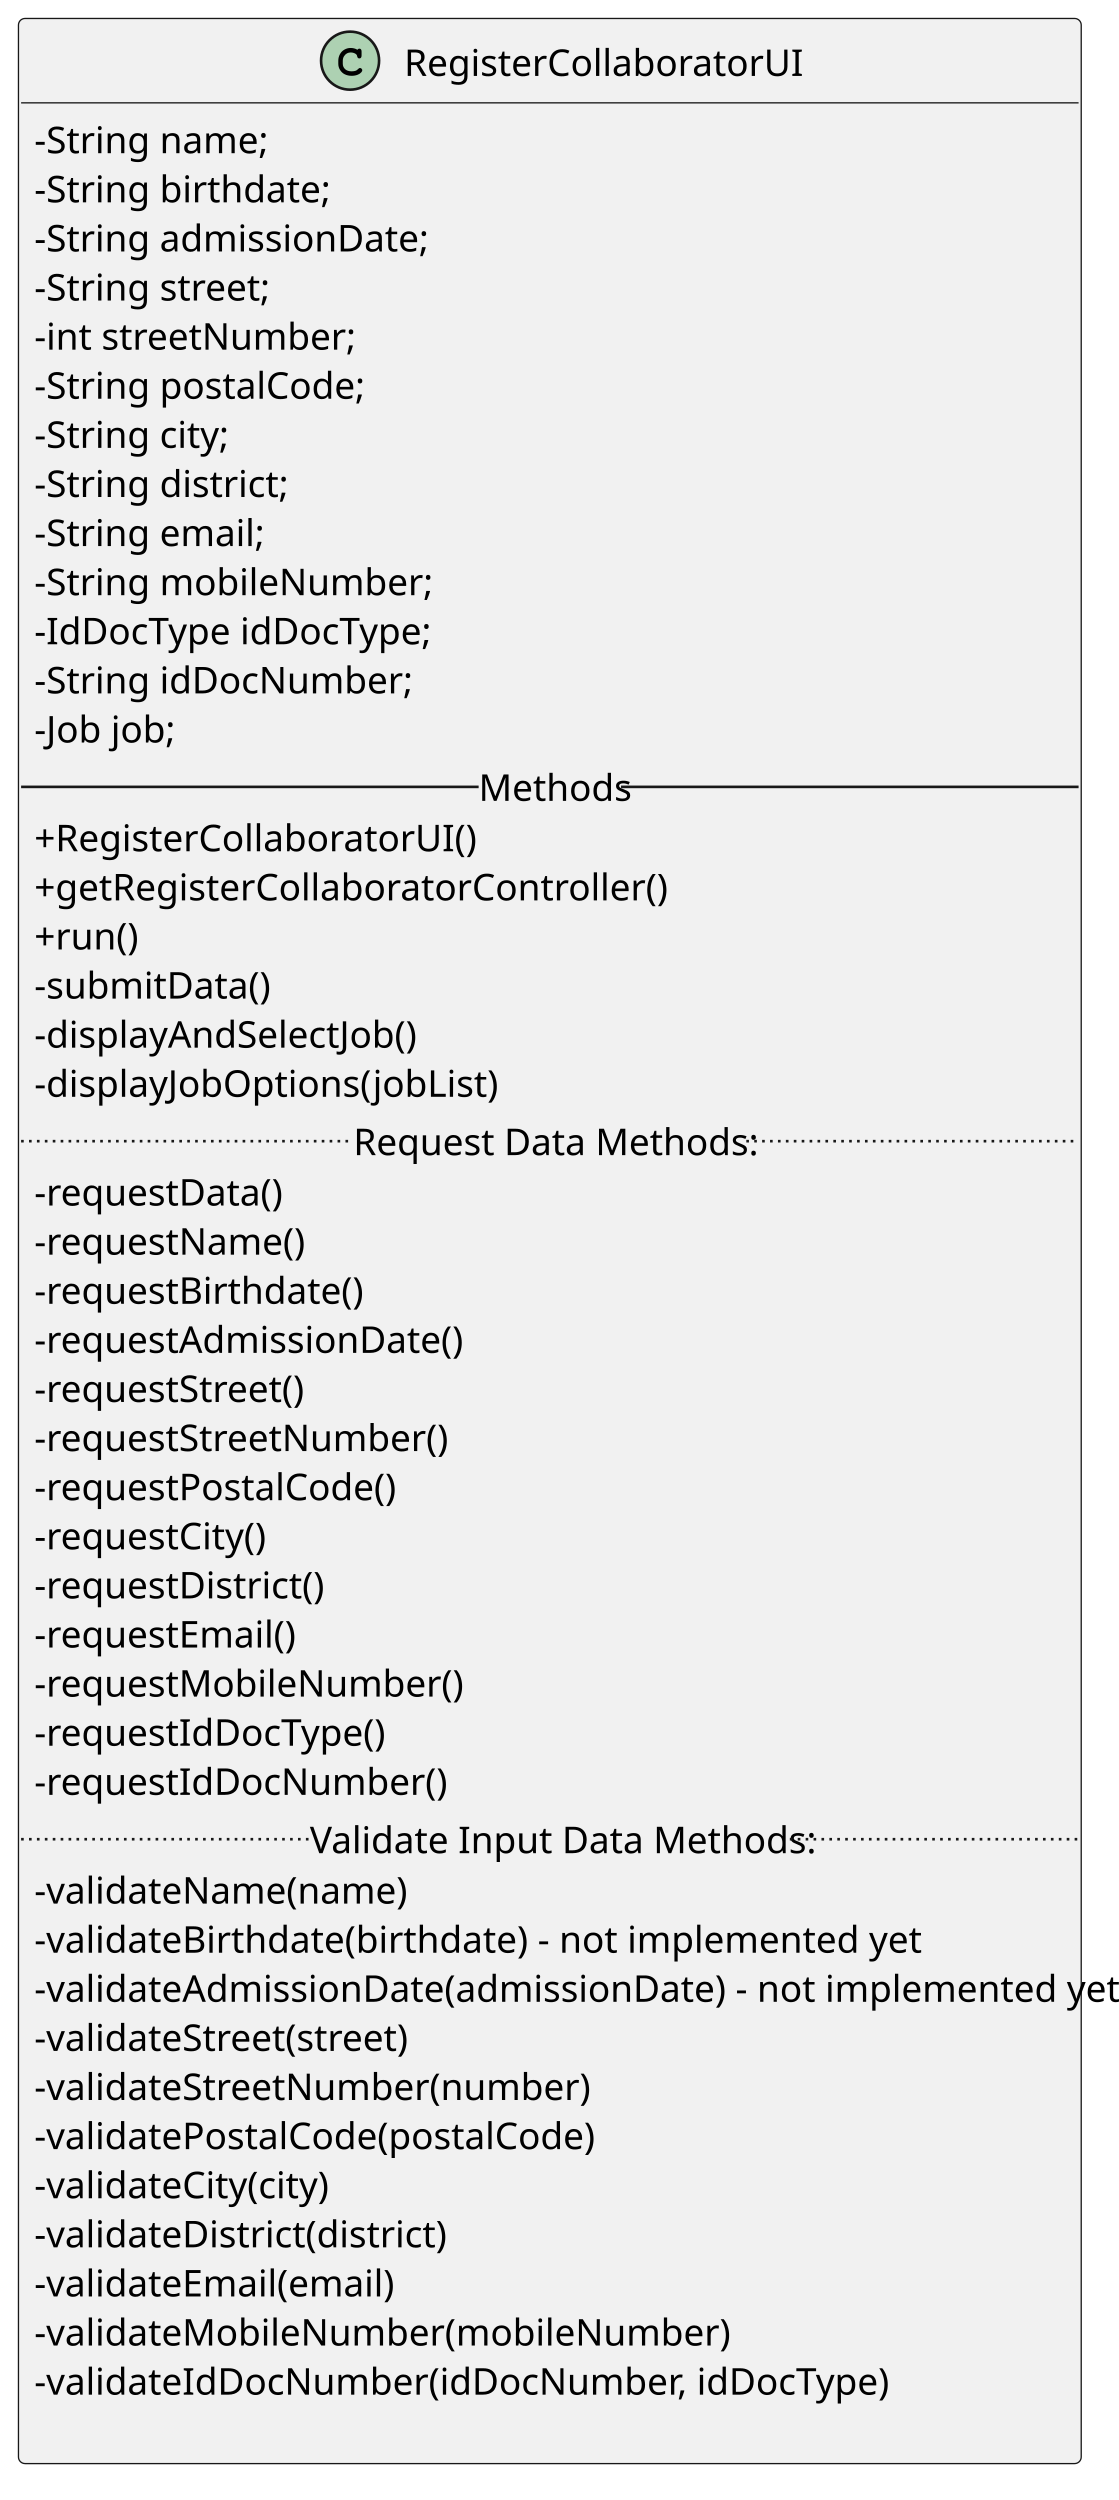
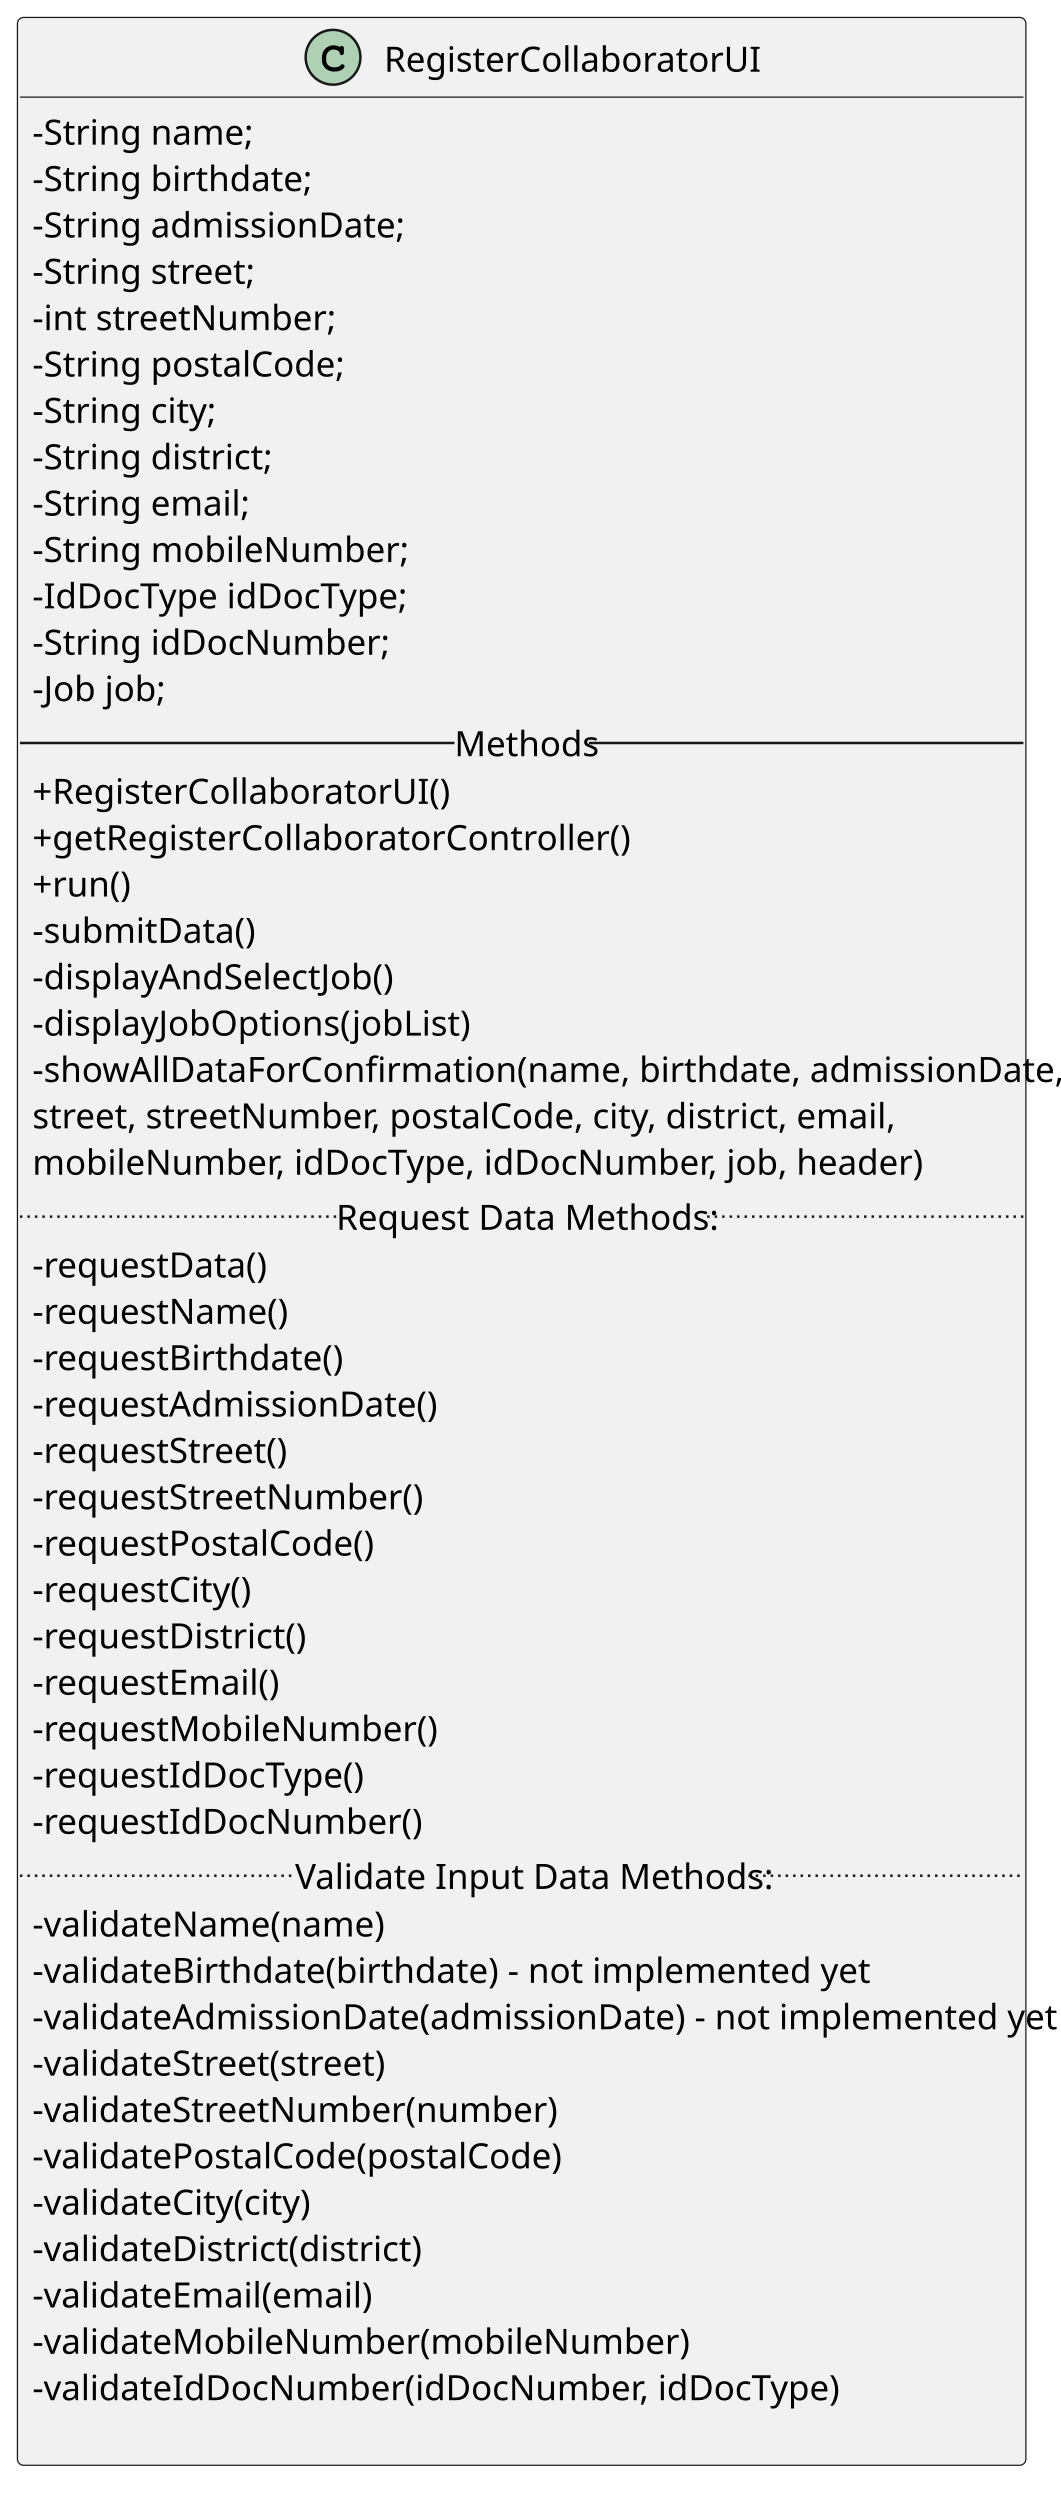
- <svg xmlns="http://www.w3.org/2000/svg" contentStyleType="text/css" height="948px" preserveAspectRatio="none" style="width:424px;height:948px;background:#FFFFFF;" version="1.1" viewBox="0 0 424 948" width="424px" zoomAndPan="magnify">
+ <svg xmlns="http://www.w3.org/2000/svg" contentStyleType="text/css" height="1004px" preserveAspectRatio="none" style="width:426px;height:1004px;background:#FFFFFF;" version="1.1" viewBox="0 0 426 1004" width="426px" zoomAndPan="magnify">
  <defs />
  <g>
    <g id="elem_RegisterCollaboratorUI">
-       <rect codeLine="9" fill="#F1F1F1" height="927.191" id="RegisterCollaboratorUI" rx="2.5" ry="2.5" style="stroke:#181818;stroke-width:0.5;" width="403" x="7" y="7" />
-       <ellipse cx="132.75" cy="23" fill="#ADD1B2" rx="11" ry="11" style="stroke:#181818;stroke-width:1.0;" />
-       <path d="M135.516,18.875 Q135.672,18.656 135.859,18.547 Q136.047,18.438 136.266,18.438 Q136.641,18.438 136.875,18.703 Q137.109,18.953 137.109,19.562 L137.109,21.016 Q137.109,21.625 136.875,21.891 Q136.641,22.156 136.266,22.156 Q135.922,22.156 135.719,21.953 Q135.516,21.766 135.406,21.25 Q135.359,20.891 135.172,20.703 Q134.844,20.328 134.234,20.109 Q133.625,19.891 133,19.891 Q132.234,19.891 131.594,20.219 Q130.969,20.547 130.469,21.297 Q129.984,22.047 129.984,23.078 L129.984,24.172 Q129.984,25.406 130.875,26.234 Q131.766,27.047 133.359,27.047 Q134.297,27.047 134.953,26.797 Q135.344,26.641 135.766,26.203 Q136.031,25.938 136.172,25.859 Q136.328,25.781 136.531,25.781 Q136.859,25.781 137.109,26.047 Q137.375,26.297 137.375,26.641 Q137.375,26.984 137.031,27.391 Q136.531,27.969 135.734,28.297 Q134.656,28.75 133.359,28.75 Q131.844,28.75 130.641,28.125 Q129.656,27.625 128.969,26.562 Q128.281,25.484 128.281,24.203 L128.281,23.047 Q128.281,21.719 128.891,20.578 Q129.516,19.422 130.609,18.812 Q131.703,18.188 132.938,18.188 Q133.672,18.188 134.312,18.359 Q134.969,18.516 135.516,18.875 Z " fill="#000000" />
-       <text fill="#000000" font-family="sans-serif" font-size="14" lengthAdjust="spacing" textLength="143" x="153.25" y="28.797">RegisterCollaboratorUI</text>
-       <line style="stroke:#181818;stroke-width:0.5;" x1="8" x2="409" y1="39" y2="39" />
+       <rect codeLine="9" fill="#F1F1F1" height="983.055" id="RegisterCollaboratorUI" rx="2.5" ry="2.5" style="stroke:#181818;stroke-width:0.5;" width="405" x="7" y="7" />
+       <ellipse cx="133.75" cy="23" fill="#ADD1B2" rx="11" ry="11" style="stroke:#181818;stroke-width:1.0;" />
+       <path d="M136.516,18.875 Q136.672,18.656 136.859,18.547 Q137.047,18.438 137.266,18.438 Q137.641,18.438 137.875,18.703 Q138.109,18.953 138.109,19.562 L138.109,21.016 Q138.109,21.625 137.875,21.891 Q137.641,22.156 137.266,22.156 Q136.922,22.156 136.719,21.953 Q136.516,21.766 136.406,21.25 Q136.359,20.891 136.172,20.703 Q135.844,20.328 135.234,20.109 Q134.625,19.891 134,19.891 Q133.234,19.891 132.594,20.219 Q131.969,20.547 131.469,21.297 Q130.984,22.047 130.984,23.078 L130.984,24.172 Q130.984,25.406 131.875,26.234 Q132.766,27.047 134.359,27.047 Q135.297,27.047 135.953,26.797 Q136.344,26.641 136.766,26.203 Q137.031,25.938 137.172,25.859 Q137.328,25.781 137.531,25.781 Q137.859,25.781 138.109,26.047 Q138.375,26.297 138.375,26.641 Q138.375,26.984 138.031,27.391 Q137.531,27.969 136.734,28.297 Q135.656,28.75 134.359,28.75 Q132.844,28.75 131.641,28.125 Q130.656,27.625 129.969,26.562 Q129.281,25.484 129.281,24.203 L129.281,23.047 Q129.281,21.719 129.891,20.578 Q130.516,19.422 131.609,18.812 Q132.703,18.188 133.938,18.188 Q134.672,18.188 135.312,18.359 Q135.969,18.516 136.516,18.875 Z " fill="#000000" />
+       <text fill="#000000" font-family="sans-serif" font-size="14" lengthAdjust="spacing" textLength="143" x="154.25" y="28.797">RegisterCollaboratorUI</text>
+       <line style="stroke:#181818;stroke-width:0.5;" x1="8" x2="411" y1="39" y2="39" />
      <text fill="#000000" font-family="sans-serif" font-size="14" lengthAdjust="spacing" textLength="85" x="13" y="58.107">-String name;</text>
      <text fill="#000000" font-family="sans-serif" font-size="14" lengthAdjust="spacing" textLength="106" x="13" y="76.728">-String birthdate;</text>
      <text fill="#000000" font-family="sans-serif" font-size="14" lengthAdjust="spacing" textLength="143" x="13" y="95.35">-String admissionDate;</text>
      <text fill="#000000" font-family="sans-serif" font-size="14" lengthAdjust="spacing" textLength="86" x="13" y="113.971">-String street;</text>
      <text fill="#000000" font-family="sans-serif" font-size="14" lengthAdjust="spacing" textLength="113" x="13" y="132.592">-int streetNumber;</text>
      <text fill="#000000" font-family="sans-serif" font-size="14" lengthAdjust="spacing" textLength="122" x="13" y="151.213">-String postalCode;</text>
      <text fill="#000000" font-family="sans-serif" font-size="14" lengthAdjust="spacing" textLength="71" x="13" y="169.834">-String city;</text>
      <text fill="#000000" font-family="sans-serif" font-size="14" lengthAdjust="spacing" textLength="91" x="13" y="188.455">-String district;</text>
      <text fill="#000000" font-family="sans-serif" font-size="14" lengthAdjust="spacing" textLength="83" x="13" y="207.076">-String email;</text>
      <text fill="#000000" font-family="sans-serif" font-size="14" lengthAdjust="spacing" textLength="140" x="13" y="225.697">-String mobileNumber;</text>
      <text fill="#000000" font-family="sans-serif" font-size="14" lengthAdjust="spacing" textLength="149" x="13" y="244.318">-IdDocType idDocType;</text>
      <text fill="#000000" font-family="sans-serif" font-size="14" lengthAdjust="spacing" textLength="135" x="13" y="262.94">-String idDocNumber;</text>
      <text fill="#000000" font-family="sans-serif" font-size="14" lengthAdjust="spacing" textLength="54" x="13" y="281.56">-Job job;</text>
      <text fill="#000000" font-family="sans-serif" font-size="14" lengthAdjust="spacing" textLength="161" x="13" y="322.803">+RegisterCollaboratorUI()</text>
      <text fill="#000000" font-family="sans-serif" font-size="14" lengthAdjust="spacing" textLength="231" x="13" y="341.424">+getRegisterCollaboratorController()</text>
      <text fill="#000000" font-family="sans-serif" font-size="14" lengthAdjust="spacing" textLength="39" x="13" y="360.045">+run()</text>
      <text fill="#000000" font-family="sans-serif" font-size="14" lengthAdjust="spacing" textLength="86" x="13" y="378.666">-submitData()</text>
      <text fill="#000000" font-family="sans-serif" font-size="14" lengthAdjust="spacing" textLength="145" x="13" y="397.287">-displayAndSelectJob()</text>
      <text fill="#000000" font-family="sans-serif" font-size="14" lengthAdjust="spacing" textLength="171" x="13" y="415.908">-displayJobOptions(jobList)</text>
-       <line style="stroke:#181818;stroke-width:1.0;" x1="8" x2="181.5" y1="298.385" y2="298.385" />
-       <text fill="#000000" font-family="sans-serif" font-size="14" lengthAdjust="spacing" textLength="54" x="181.5" y="303.682">Methods</text>
-       <line style="stroke:#181818;stroke-width:1.0;" x1="235.5" x2="409" y1="298.385" y2="298.385" />
-       <text fill="#000000" font-family="sans-serif" font-size="14" lengthAdjust="spacing" textLength="93" x="13" y="457.15">-requestData()</text>
-       <text fill="#000000" font-family="sans-serif" font-size="14" lengthAdjust="spacing" textLength="99" x="13" y="475.772">-requestName()</text>
-       <text fill="#000000" font-family="sans-serif" font-size="14" lengthAdjust="spacing" textLength="120" x="13" y="494.393">-requestBirthdate()</text>
-       <text fill="#000000" font-family="sans-serif" font-size="14" lengthAdjust="spacing" textLength="157" x="13" y="513.014">-requestAdmissionDate()</text>
-       <text fill="#000000" font-family="sans-serif" font-size="14" lengthAdjust="spacing" textLength="101" x="13" y="531.635">-requestStreet()</text>
-       <text fill="#000000" font-family="sans-serif" font-size="14" lengthAdjust="spacing" textLength="150" x="13" y="550.256">-requestStreetNumber()</text>
-       <text fill="#000000" font-family="sans-serif" font-size="14" lengthAdjust="spacing" textLength="136" x="13" y="568.877">-requestPostalCode()</text>
-       <text fill="#000000" font-family="sans-serif" font-size="14" lengthAdjust="spacing" textLength="87" x="13" y="587.498">-requestCity()</text>
-       <text fill="#000000" font-family="sans-serif" font-size="14" lengthAdjust="spacing" textLength="106" x="13" y="606.119">-requestDistrict()</text>
-       <text fill="#000000" font-family="sans-serif" font-size="14" lengthAdjust="spacing" textLength="97" x="13" y="624.74">-requestEmail()</text>
-       <text fill="#000000" font-family="sans-serif" font-size="14" lengthAdjust="spacing" textLength="153" x="13" y="643.361">-requestMobileNumber()</text>
-       <text fill="#000000" font-family="sans-serif" font-size="14" lengthAdjust="spacing" textLength="131" x="13" y="661.982">-requestIdDocType()</text>
-       <text fill="#000000" font-family="sans-serif" font-size="14" lengthAdjust="spacing" textLength="148" x="13" y="680.604">-requestIdDocNumber()</text>
-       <line style="stroke:#181818;stroke-width:1.0;stroke-dasharray:1.0,2.0;" x1="8" x2="134" y1="432.732" y2="432.732" />
-       <text fill="#000000" font-family="sans-serif" font-size="14" lengthAdjust="spacing" textLength="149" x="134" y="438.029">Request Data Methods:</text>
-       <line style="stroke:#181818;stroke-width:1.0;stroke-dasharray:1.0,2.0;" x1="283" x2="409" y1="432.732" y2="432.732" />
-       <text fill="#000000" font-family="sans-serif" font-size="14" lengthAdjust="spacing" textLength="135" x="13" y="721.846">-validateName(name)</text>
-       <text fill="#000000" font-family="sans-serif" font-size="14" lengthAdjust="spacing" textLength="317" x="13" y="740.467">-validateBirthdate(birthdate) - not implemented yet</text>
-       <text fill="#000000" font-family="sans-serif" font-size="14" lengthAdjust="spacing" textLength="391" x="13" y="759.088">-validateAdmissionDate(admissionDate) - not implemented yet</text>
-       <text fill="#000000" font-family="sans-serif" font-size="14" lengthAdjust="spacing" textLength="138" x="13" y="777.709">-validateStreet(street)</text>
-       <text fill="#000000" font-family="sans-serif" font-size="14" lengthAdjust="spacing" textLength="199" x="13" y="796.33">-validateStreetNumber(number)</text>
-       <text fill="#000000" font-family="sans-serif" font-size="14" lengthAdjust="spacing" textLength="209" x="13" y="814.951">-validatePostalCode(postalCode)</text>
-       <text fill="#000000" font-family="sans-serif" font-size="14" lengthAdjust="spacing" textLength="109" x="13" y="833.572">-validateCity(city)</text>
-       <text fill="#000000" font-family="sans-serif" font-size="14" lengthAdjust="spacing" textLength="148" x="13" y="852.193">-validateDistrict(district)</text>
-       <text fill="#000000" font-family="sans-serif" font-size="14" lengthAdjust="spacing" textLength="131" x="13" y="870.814">-validateEmail(email)</text>
-       <text fill="#000000" font-family="sans-serif" font-size="14" lengthAdjust="spacing" textLength="244" x="13" y="889.436">-validateMobileNumber(mobileNumber)</text>
-       <text fill="#000000" font-family="sans-serif" font-size="14" lengthAdjust="spacing" textLength="310" x="13" y="908.057">-validateIdDocNumber(idDocNumber, idDocType)</text>
-       <text fill="#000000" font-family="sans-serif" font-size="14" lengthAdjust="spacing" textLength="4" x="13" y="926.678"> </text>
-       <line style="stroke:#181818;stroke-width:1.0;stroke-dasharray:1.0,2.0;" x1="8" x2="117.5" y1="697.428" y2="697.428" />
-       <text fill="#000000" font-family="sans-serif" font-size="14" lengthAdjust="spacing" textLength="182" x="117.5" y="702.725">Validate Input Data Methods:</text>
-       <line style="stroke:#181818;stroke-width:1.0;stroke-dasharray:1.0,2.0;" x1="299.5" x2="409" y1="697.428" y2="697.428" />
+       <text fill="#000000" font-family="sans-serif" font-size="14" lengthAdjust="spacing" textLength="393" x="13" y="434.529">-showAllDataForConfirmation(name, birthdate, admissionDate,</text>
+       <text fill="#000000" font-family="sans-serif" font-size="14" lengthAdjust="spacing" textLength="332" x="13" y="453.15">street, streetNumber, postalCode, city, district, email,</text>
+       <text fill="#000000" font-family="sans-serif" font-size="14" lengthAdjust="spacing" textLength="344" x="13" y="471.772">mobileNumber, idDocType, idDocNumber, job, header)</text>
+       <line style="stroke:#181818;stroke-width:1.0;" x1="8" x2="182.5" y1="298.385" y2="298.385" />
+       <text fill="#000000" font-family="sans-serif" font-size="14" lengthAdjust="spacing" textLength="54" x="182.5" y="303.682">Methods</text>
+       <line style="stroke:#181818;stroke-width:1.0;" x1="236.5" x2="411" y1="298.385" y2="298.385" />
+       <text fill="#000000" font-family="sans-serif" font-size="14" lengthAdjust="spacing" textLength="93" x="13" y="513.014">-requestData()</text>
+       <text fill="#000000" font-family="sans-serif" font-size="14" lengthAdjust="spacing" textLength="99" x="13" y="531.635">-requestName()</text>
+       <text fill="#000000" font-family="sans-serif" font-size="14" lengthAdjust="spacing" textLength="120" x="13" y="550.256">-requestBirthdate()</text>
+       <text fill="#000000" font-family="sans-serif" font-size="14" lengthAdjust="spacing" textLength="157" x="13" y="568.877">-requestAdmissionDate()</text>
+       <text fill="#000000" font-family="sans-serif" font-size="14" lengthAdjust="spacing" textLength="101" x="13" y="587.498">-requestStreet()</text>
+       <text fill="#000000" font-family="sans-serif" font-size="14" lengthAdjust="spacing" textLength="150" x="13" y="606.119">-requestStreetNumber()</text>
+       <text fill="#000000" font-family="sans-serif" font-size="14" lengthAdjust="spacing" textLength="136" x="13" y="624.74">-requestPostalCode()</text>
+       <text fill="#000000" font-family="sans-serif" font-size="14" lengthAdjust="spacing" textLength="87" x="13" y="643.361">-requestCity()</text>
+       <text fill="#000000" font-family="sans-serif" font-size="14" lengthAdjust="spacing" textLength="106" x="13" y="661.982">-requestDistrict()</text>
+       <text fill="#000000" font-family="sans-serif" font-size="14" lengthAdjust="spacing" textLength="97" x="13" y="680.604">-requestEmail()</text>
+       <text fill="#000000" font-family="sans-serif" font-size="14" lengthAdjust="spacing" textLength="153" x="13" y="699.225">-requestMobileNumber()</text>
+       <text fill="#000000" font-family="sans-serif" font-size="14" lengthAdjust="spacing" textLength="131" x="13" y="717.846">-requestIdDocType()</text>
+       <text fill="#000000" font-family="sans-serif" font-size="14" lengthAdjust="spacing" textLength="148" x="13" y="736.467">-requestIdDocNumber()</text>
+       <line style="stroke:#181818;stroke-width:1.0;stroke-dasharray:1.0,2.0;" x1="8" x2="135" y1="488.596" y2="488.596" />
+       <text fill="#000000" font-family="sans-serif" font-size="14" lengthAdjust="spacing" textLength="149" x="135" y="493.893">Request Data Methods:</text>
+       <line style="stroke:#181818;stroke-width:1.0;stroke-dasharray:1.0,2.0;" x1="284" x2="411" y1="488.596" y2="488.596" />
+       <text fill="#000000" font-family="sans-serif" font-size="14" lengthAdjust="spacing" textLength="135" x="13" y="777.709">-validateName(name)</text>
+       <text fill="#000000" font-family="sans-serif" font-size="14" lengthAdjust="spacing" textLength="317" x="13" y="796.33">-validateBirthdate(birthdate) - not implemented yet</text>
+       <text fill="#000000" font-family="sans-serif" font-size="14" lengthAdjust="spacing" textLength="391" x="13" y="814.951">-validateAdmissionDate(admissionDate) - not implemented yet</text>
+       <text fill="#000000" font-family="sans-serif" font-size="14" lengthAdjust="spacing" textLength="138" x="13" y="833.572">-validateStreet(street)</text>
+       <text fill="#000000" font-family="sans-serif" font-size="14" lengthAdjust="spacing" textLength="199" x="13" y="852.193">-validateStreetNumber(number)</text>
+       <text fill="#000000" font-family="sans-serif" font-size="14" lengthAdjust="spacing" textLength="209" x="13" y="870.814">-validatePostalCode(postalCode)</text>
+       <text fill="#000000" font-family="sans-serif" font-size="14" lengthAdjust="spacing" textLength="109" x="13" y="889.436">-validateCity(city)</text>
+       <text fill="#000000" font-family="sans-serif" font-size="14" lengthAdjust="spacing" textLength="148" x="13" y="908.057">-validateDistrict(district)</text>
+       <text fill="#000000" font-family="sans-serif" font-size="14" lengthAdjust="spacing" textLength="131" x="13" y="926.678">-validateEmail(email)</text>
+       <text fill="#000000" font-family="sans-serif" font-size="14" lengthAdjust="spacing" textLength="244" x="13" y="945.299">-validateMobileNumber(mobileNumber)</text>
+       <text fill="#000000" font-family="sans-serif" font-size="14" lengthAdjust="spacing" textLength="310" x="13" y="963.92">-validateIdDocNumber(idDocNumber, idDocType)</text>
+       <text fill="#000000" font-family="sans-serif" font-size="14" lengthAdjust="spacing" textLength="4" x="13" y="982.541"> </text>
+       <line style="stroke:#181818;stroke-width:1.0;stroke-dasharray:1.0,2.0;" x1="8" x2="118.5" y1="753.291" y2="753.291" />
+       <text fill="#000000" font-family="sans-serif" font-size="14" lengthAdjust="spacing" textLength="182" x="118.5" y="758.588">Validate Input Data Methods:</text>
+       <line style="stroke:#181818;stroke-width:1.0;stroke-dasharray:1.0,2.0;" x1="300.5" x2="411" y1="753.291" y2="753.291" />
    </g>
  </g>
</svg>
